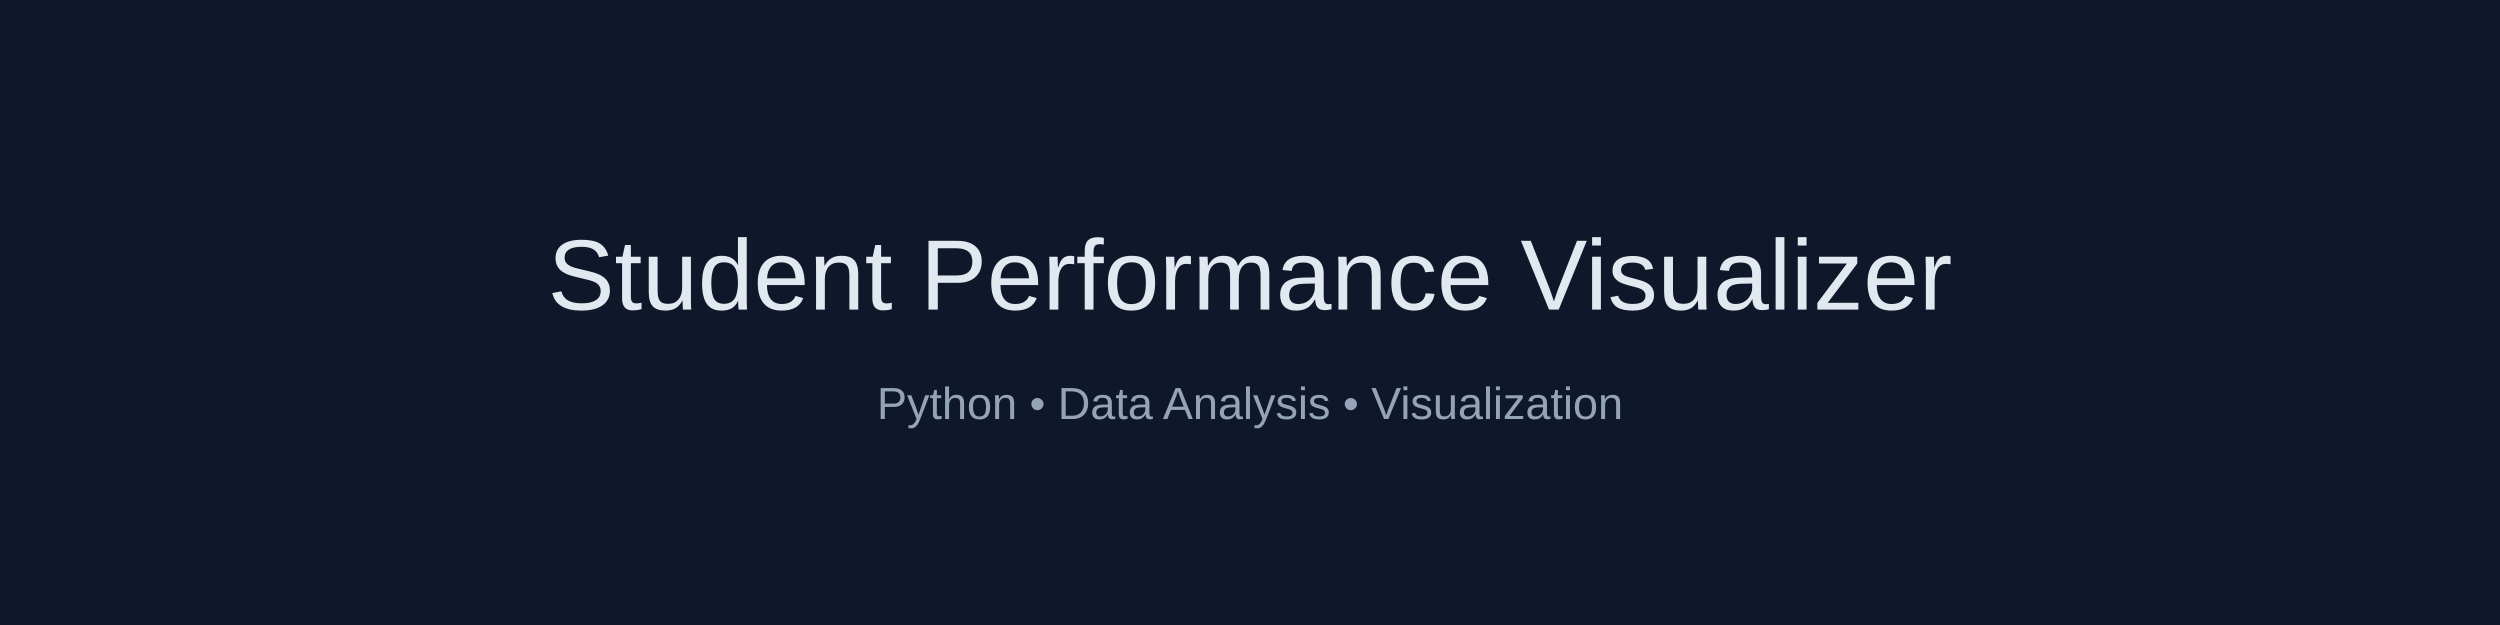
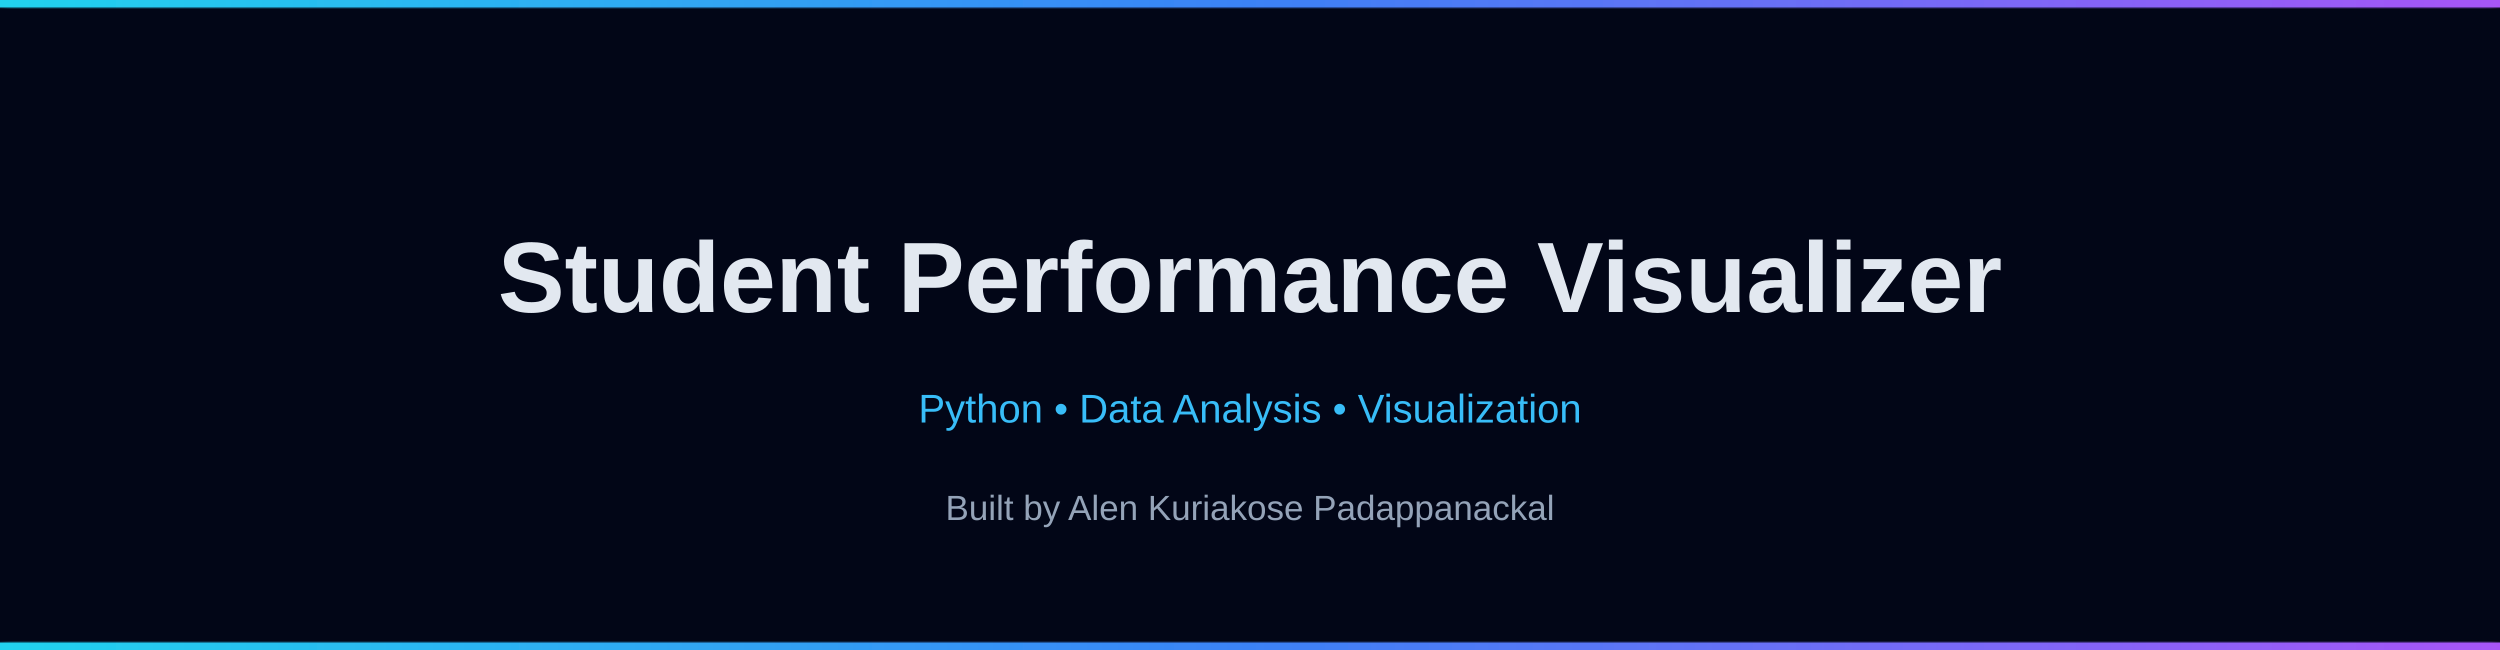
- <svg xmlns="http://www.w3.org/2000/svg" width="1000" height="250" viewBox="0 0 1000 250">
-   <rect width="1000" height="250" fill="#0f172a" />
-   <text x="50%" y="45%" dominant-baseline="middle" text-anchor="middle" font-family="Arial, Helvetica, sans-serif" font-size="40" fill="#e2e8f0">
+ <svg xmlns="http://www.w3.org/2000/svg" width="1000" height="260" viewBox="0 0 1000 260">
+   <rect width="1000" height="260" fill="#020617" />
+   <defs>
+     <linearGradient id="neon" x1="0" y1="0" x2="1" y2="0">
+       <stop offset="0%" stop-color="#22d3ee" />
+       <stop offset="50%" stop-color="#3b82f6" />
+       <stop offset="100%" stop-color="#a855f7" />
+     </linearGradient>
+     <filter id="glow">
+       <feGaussianBlur stdDeviation="3" result="blur" />
+       <feMerge>
+         <feMergeNode in="blur" />
+         <feMergeNode in="SourceGraphic" />
+       </feMerge>
+     </filter>
+   </defs>
+   <rect x="0" y="0" width="1000" height="3" fill="url(#neon)" filter="url(#glow)">
+     <animate attributeName="opacity" values="0.3;1;0.3" dur="2s" repeatCount="indefinite" />
+   </rect>
+   <rect x="0" y="257" width="1000" height="3" fill="url(#neon)" filter="url(#glow)">
+     <animate attributeName="opacity" values="0.3;1;0.3" dur="2s" begin="0.5s" repeatCount="indefinite" />
+   </rect>
+   <text x="50%" y="48%" text-anchor="middle" font-family="Segoe UI, Arial, sans-serif" font-size="40" fill="#e2e8f0" font-weight="600">
    Student Performance Visualizer
  </text>
-   <text x="50%" y="65%" dominant-baseline="middle" text-anchor="middle" font-family="Arial, Helvetica, sans-serif" font-size="18" fill="#94a3b8">
+   <text x="50%" y="65%" text-anchor="middle" font-family="Segoe UI, Arial, sans-serif" font-size="16" fill="#38bdf8">
    Python • Data Analysis • Visualization
  </text>
+   <text x="50%" y="80%" text-anchor="middle" font-family="Segoe UI, Arial, sans-serif" font-size="14" fill="#94a3b8">
+     Built by Alen Kuriakose Padappanackal
+   </text>
+   <polyline points="150,190 250,150 350,170 450,120 550,140" fill="none" stroke="url(#neon)" stroke-width="3" filter="url(#glow)" stroke-dasharray="600" stroke-dashoffset="600">
+     <animate attributeName="stroke-dashoffset" from="600" to="0" dur="2s" repeatCount="indefinite" />
+   </polyline>
</svg>
